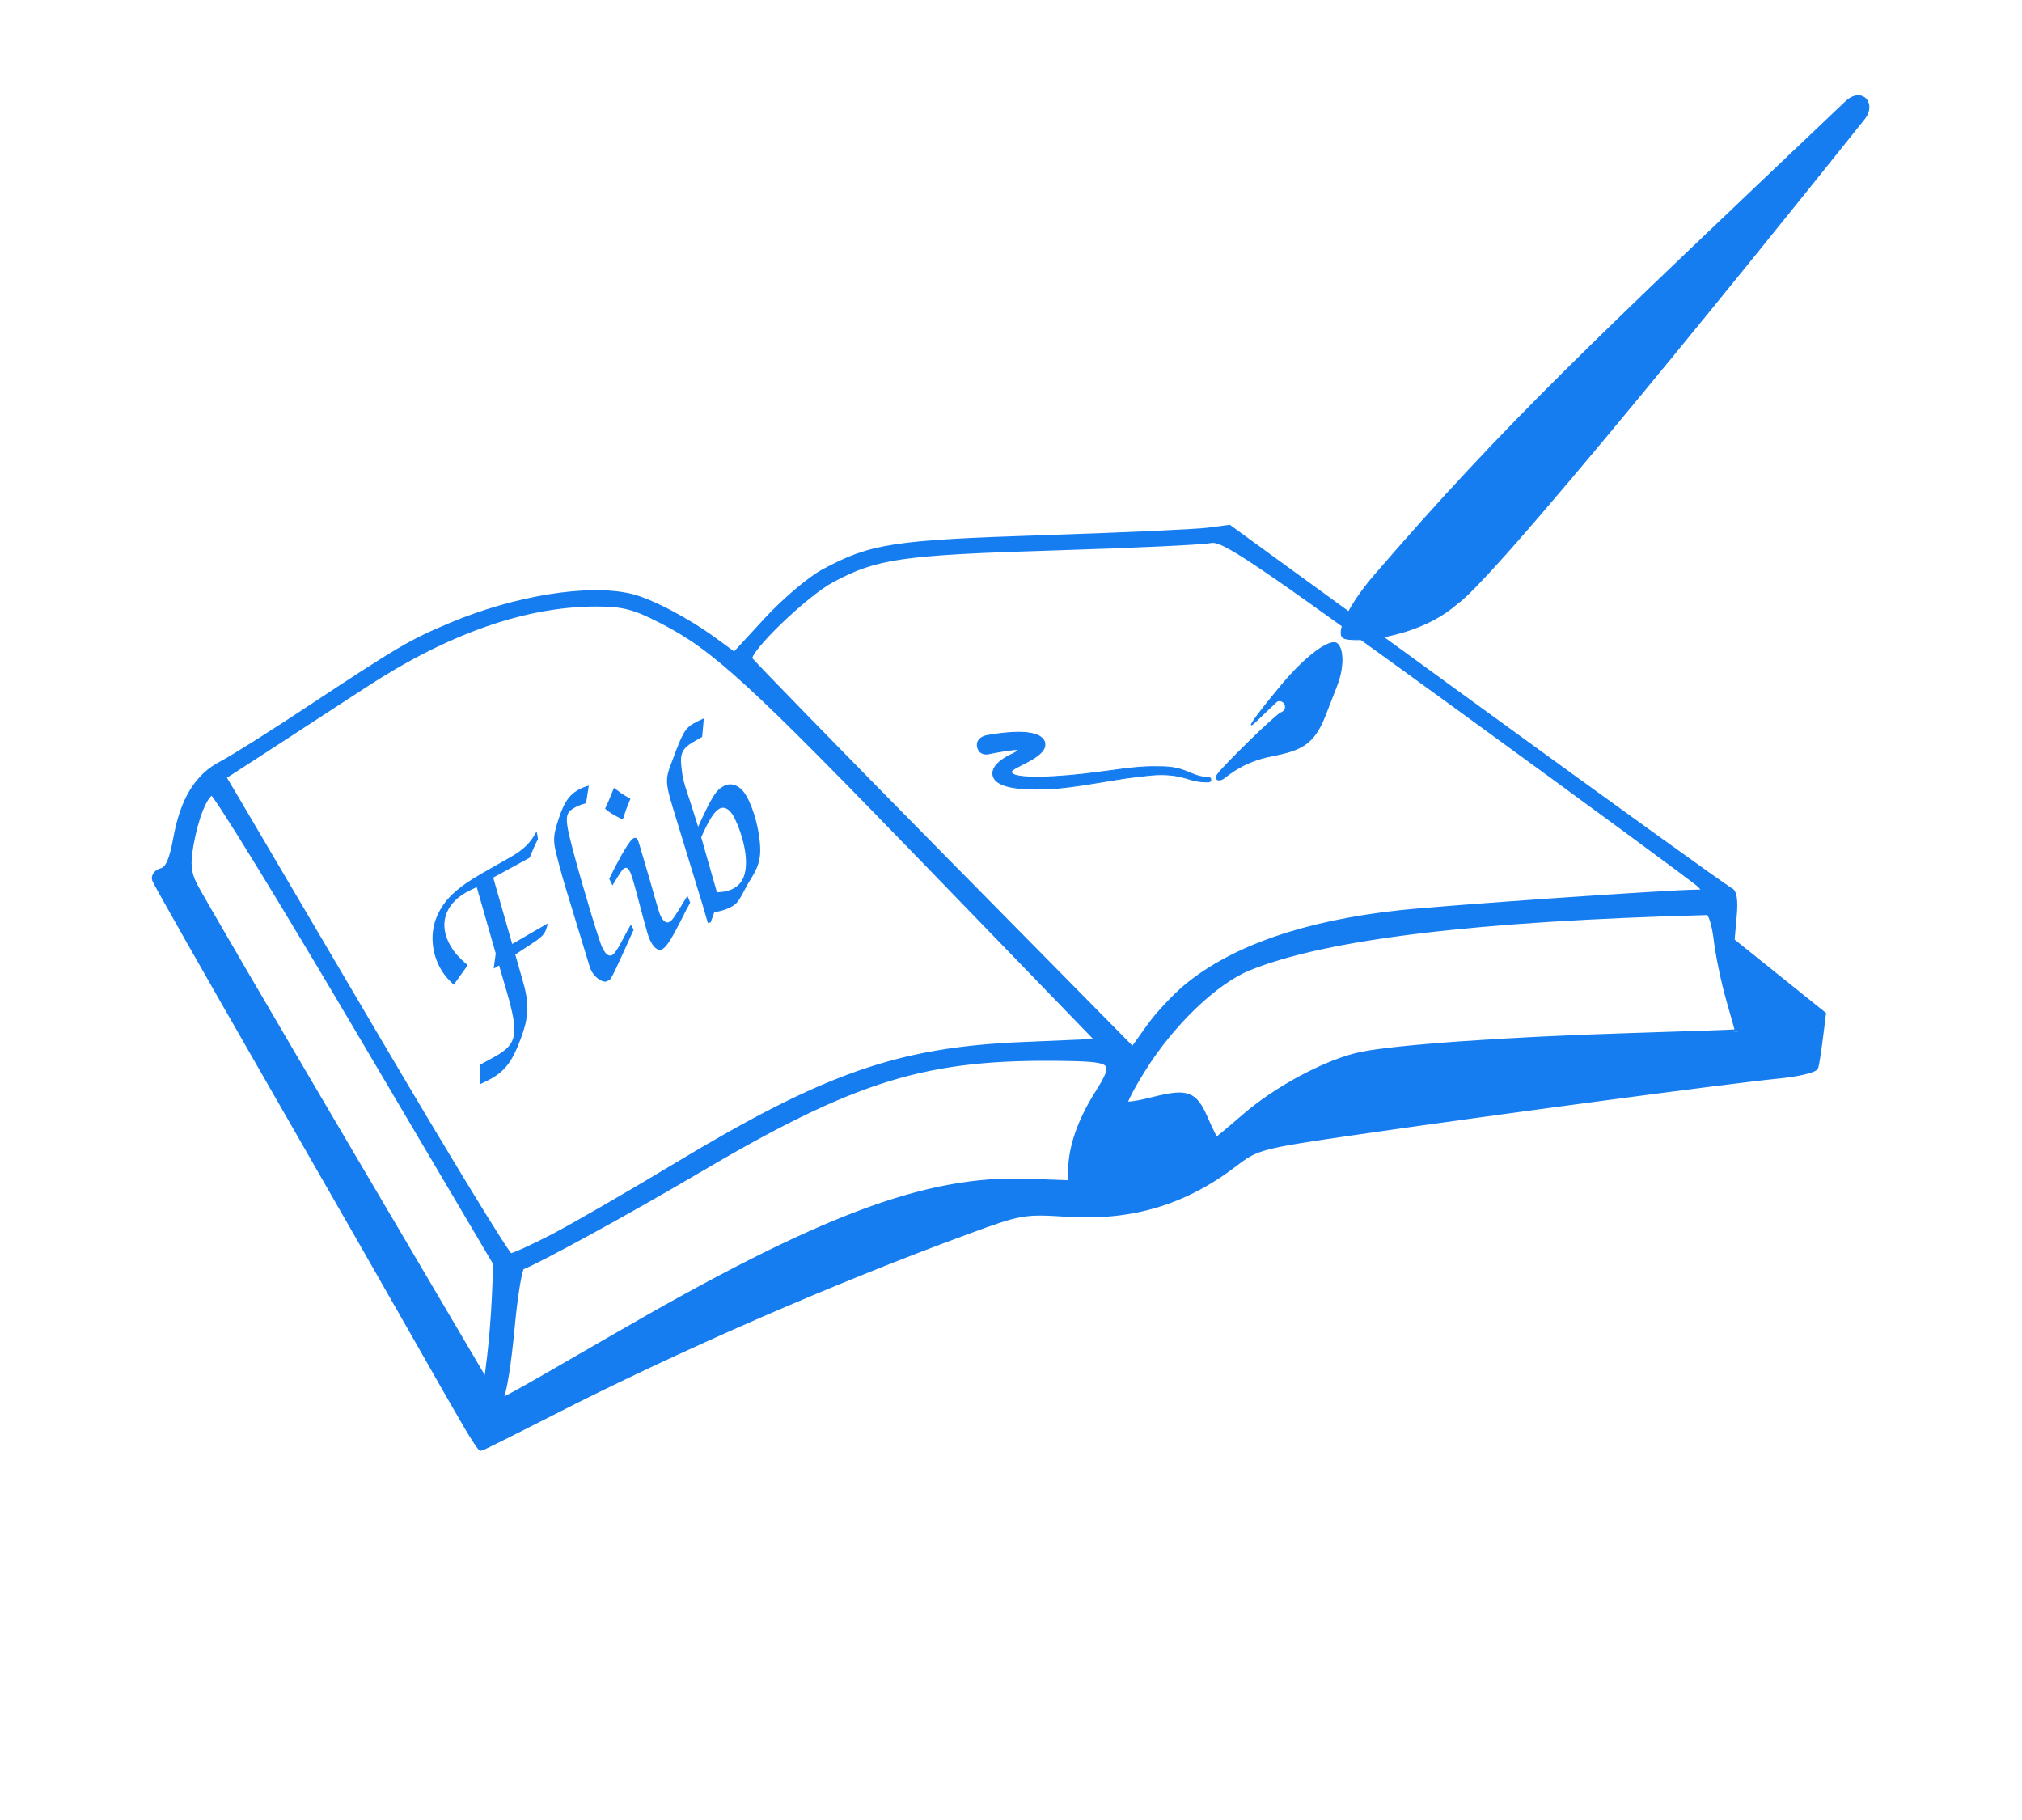
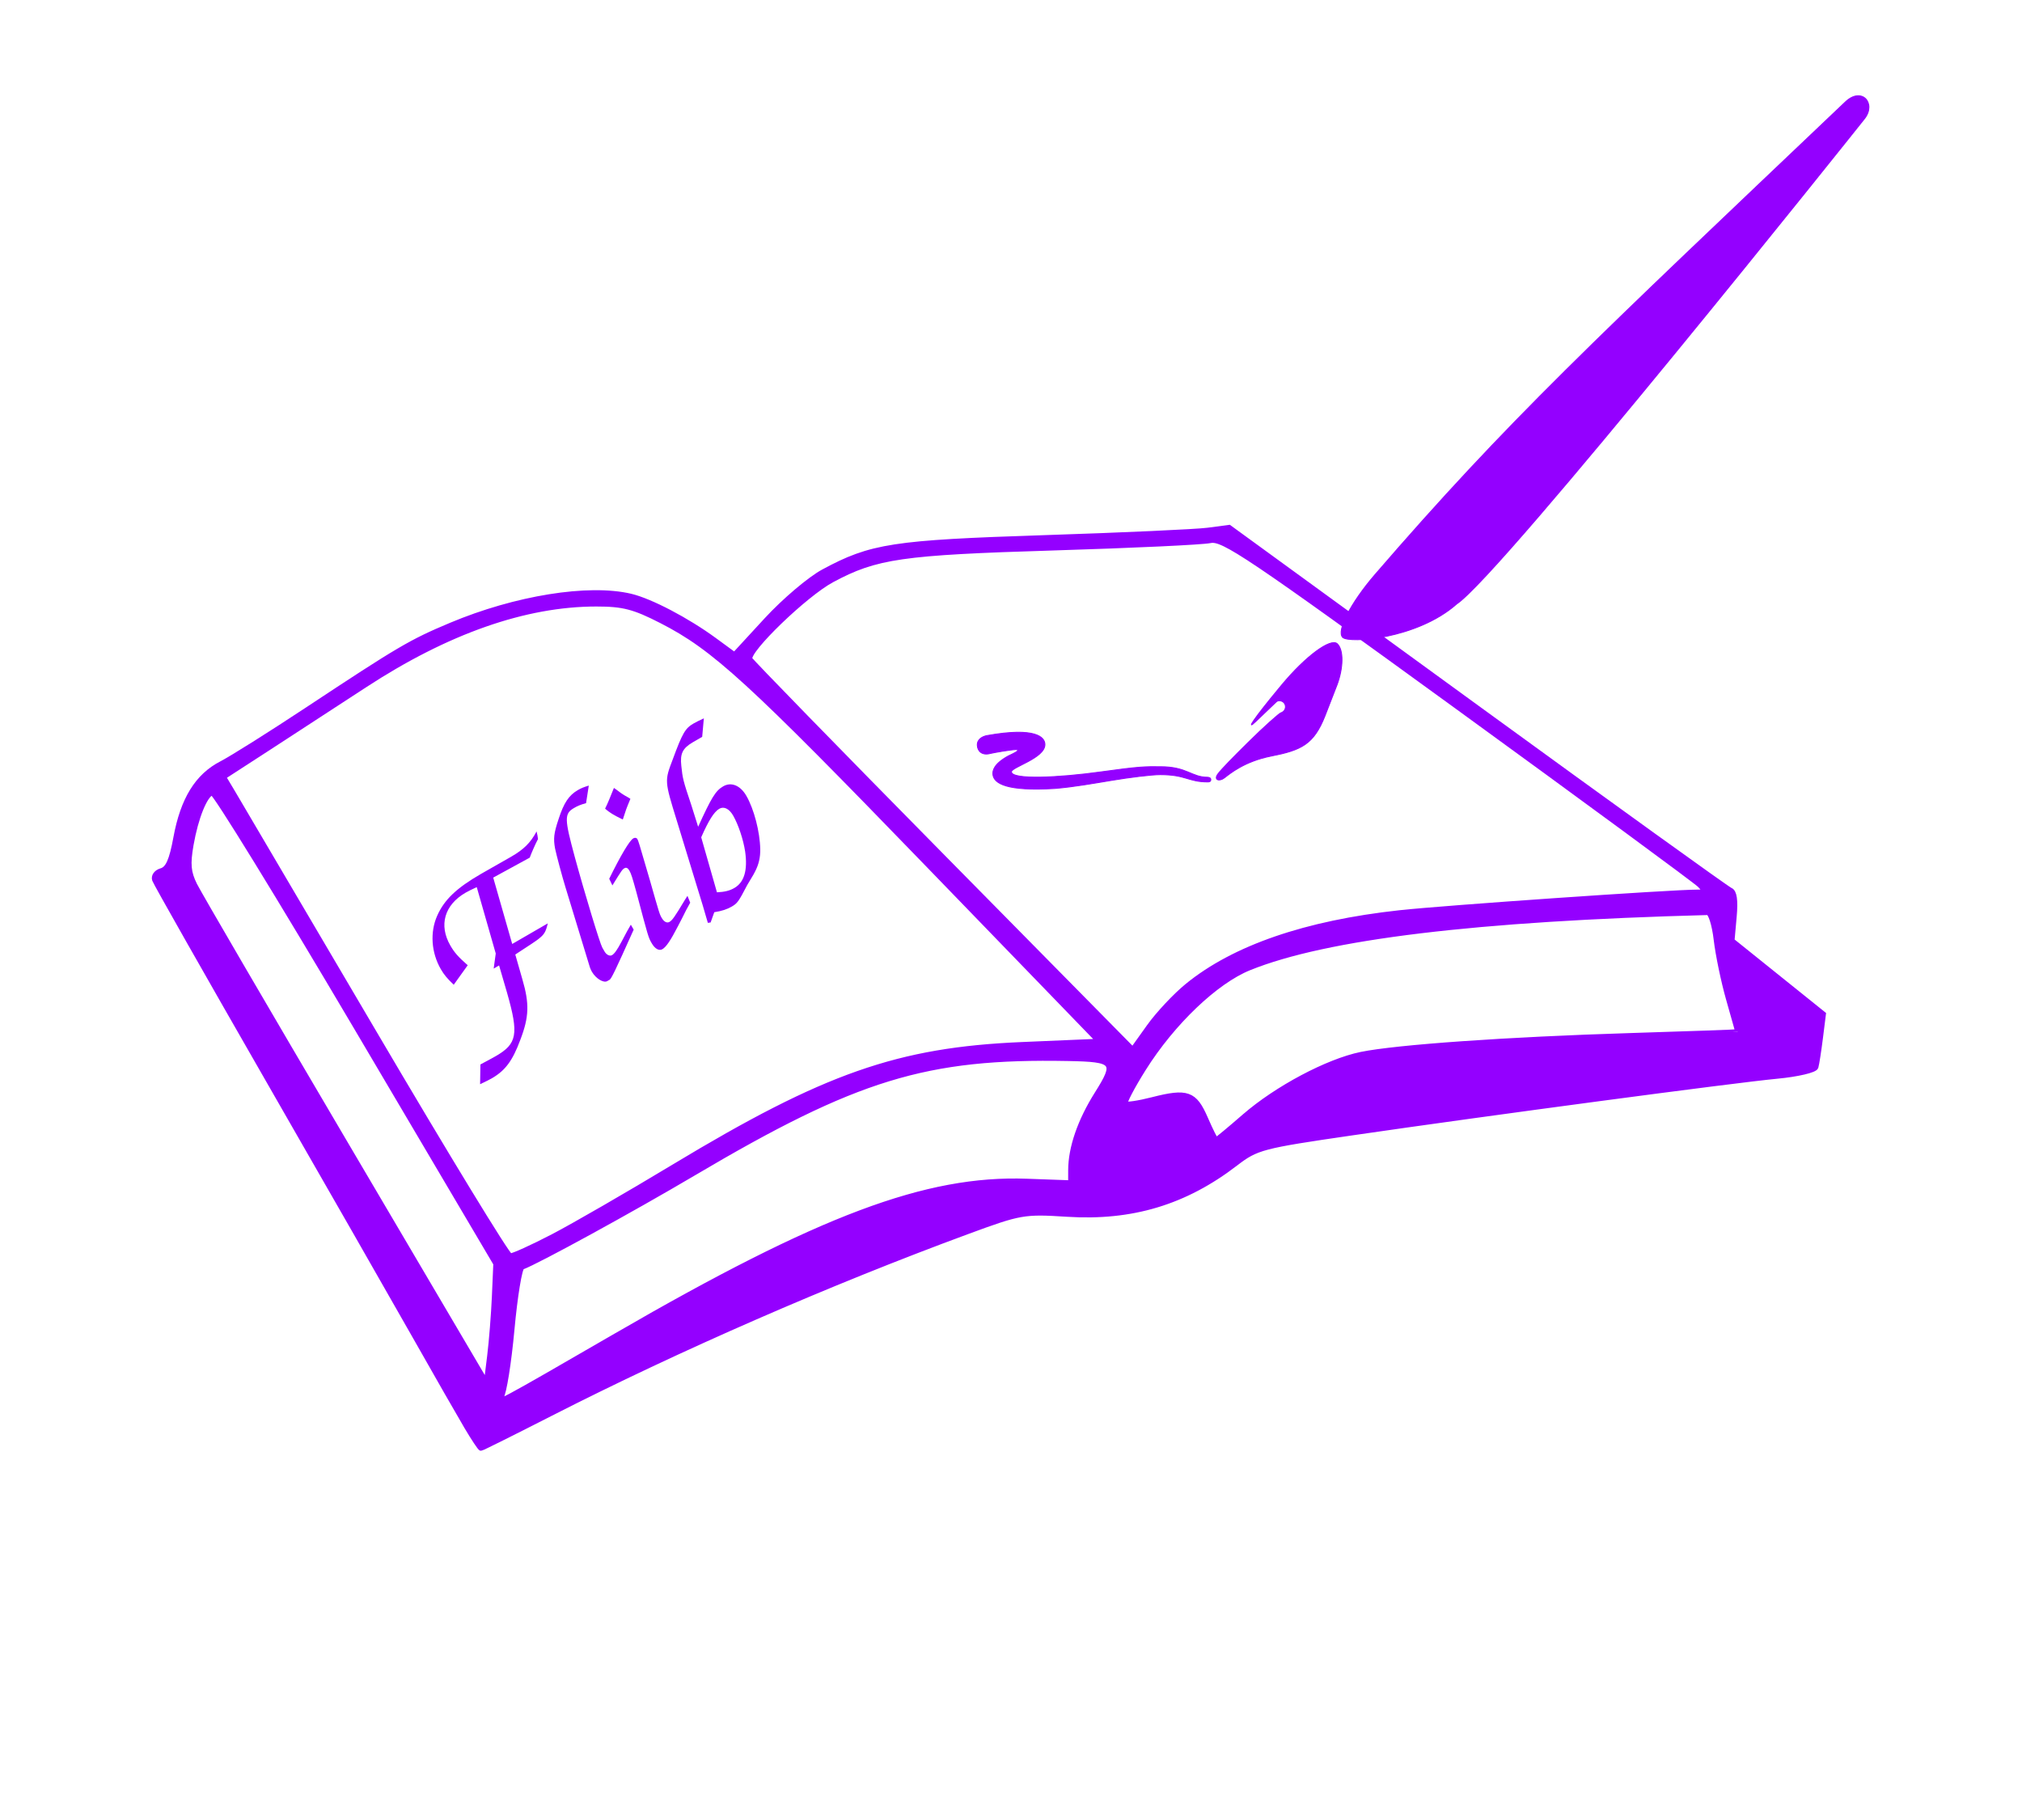
<svg xmlns="http://www.w3.org/2000/svg" id="svg105" version="1.0" height="360" width="400">
  <defs id="defs109" />
-   <g style="stroke:#167df0;stroke-opacity:1;fill:#167df0;fill-opacity:1" id="g103" transform="translate(374.49 -22.881)">
-     <path style="stroke:#167df0;stroke-opacity:1;fill:#167df0;fill-opacity:1" id="path101" fill="#000" d="m-282.17 305.1c-1.384-2.337-5.956-10.325-10.161-17.75s-17.42-30.516-29.369-51.313c-11.948-20.797-21.936-38.401-22.193-39.119-0.259-0.72 0.329-1.528 1.309-1.802 1.322-0.369 2.063-2.043 2.889-6.528 1.395-7.575 4.238-12.195 9.022-14.661 2.052-1.058 9.628-5.821 16.834-10.585 18.365-12.14 20.625-13.47 28.546-16.796 12.813-5.381 27.233-7.702 35.565-5.726 3.932 0.932 11.168 4.725 16.583 8.691l3.948 2.892 6.347-6.891c3.491-3.79 8.551-8.08 11.245-9.534 9.46-5.106 13.78-5.772 43.77-6.746 15.443-0.502 29.973-1.163 32.289-1.469l4.212-0.557 48.987 35.639c26.943 19.601 49.517 35.856 50.164 36.121 0.805 0.33 1.042 1.984 0.75 5.231l-0.427 4.748 18.082 14.522-0.587 4.692c-0.323 2.58-0.729 5.189-0.903 5.796-0.174 0.607-3.617 1.417-7.652 1.799-8.588 0.814-57.182 7.291-84.081 11.207-17.882 2.604-18.913 2.875-23.067 6.067-10.007 7.688-20.514 10.851-33.332 10.034-8.536-0.544-9.216-0.425-19.741 3.452-27.312 10.061-57.199 23.102-82.373 35.945-7.431 3.791-13.652 6.892-13.825 6.892-0.173 0-1.447-1.913-2.831-4.25zm29.635-18.068c40.299-23.322 61.301-31.213 81.167-30.496l8.686 0.313 3e-3 -2.5c6e-3 -4.432 1.846-9.77 5.211-15.112 3.958-6.284 3.533-6.806-5.686-6.983-28.16-0.543-41.962 3.685-74.164 22.713-12.286 7.26-30.839 17.415-33.87 18.54-0.508 0.189-1.421 5.743-2.029 12.343-0.607 6.6-1.572 12.632-2.144 13.405-1.242 1.679-0.596 1.333 22.827-12.222zm-24.15-7.682 0.284-6.5-27.603-46.752c-15.182-25.714-28.027-46.606-28.546-46.426-1.421 0.492-3.209 4.937-4.149 10.314-0.668 3.821-0.522 5.443 0.716 7.94 0.855 1.726 14.19 24.587 29.633 50.802l28.078 47.664 0.652-5.271c0.358-2.899 0.78-8.196 0.936-11.771zm11.565-11.866c4.091-2.126 14.889-8.36 23.996-13.852 29.888-18.025 44.329-23.089 68.826-24.134l15.19-0.648-33.618-34.745c-35.587-36.779-42.44-43.052-52.89-48.41-5.433-2.785-7.594-3.345-12.908-3.345-14.096 0-29.571 5.433-45.894 16.111-5.25 3.435-13.665 8.914-18.699 12.176l-9.153 5.931 1.876 3.141c1.032 1.728 13.574 23.032 27.871 47.343s26.438 44.224 26.98 44.25c0.542 0.026 4.332-1.692 8.423-3.818zm136.81-23.774c6.359-5.534 16.462-10.901 23.08-12.26 7.03-1.444 28.996-2.982 53.221-3.726 11.711-0.36 21.289-0.703 21.285-0.764-4e-3 -0.06-0.822-2.972-1.817-6.471-0.996-3.498-2.094-8.786-2.441-11.75-0.349-2.987-1.104-5.377-1.692-5.361-45.787 1.21-75.508 4.798-90.709 10.95-6.63 2.683-15.17 10.839-20.891 19.95-2.232 3.555-3.862 6.672-3.623 6.928s2.67-0.108 5.401-0.808c6.861-1.759 8.313-1.245 10.463 3.701 1.016 2.337 1.97 4.25 2.119 4.25 0.149 0 2.671-2.088 5.603-4.64zm-11.298-25.822c9.256-7.552 23.428-12.433 41.972-14.458 8.934-0.976 53.771-4.08 58.927-4.08 1.608 0 1.667-0.178 0.47-1.411-0.754-0.776-22.218-16.557-47.698-35.069-41.531-30.173-46.619-33.596-49.136-33.061-1.544 0.329-15.443 0.981-30.885 1.45-30.181 0.916-35.211 1.643-43.973 6.347-5.278 2.834-16.851 14.001-16.212 15.644 0.157 0.405 17.262 17.949 38.01 38.987l37.724 38.251 3.247-4.543c1.786-2.499 5.185-6.125 7.554-8.057z" />
+   <g style="stroke:#9400ff;stroke-opacity:1;fill:#9400ff;fill-opacity:1" id="g103" transform="translate(374.49 -22.881)">
+     <path style="stroke:#9400ff;stroke-opacity:1;fill:#9400ff;fill-opacity:1" id="path101" fill="#000" d="m-282.17 305.1c-1.384-2.337-5.956-10.325-10.161-17.75s-17.42-30.516-29.369-51.313c-11.948-20.797-21.936-38.401-22.193-39.119-0.259-0.72 0.329-1.528 1.309-1.802 1.322-0.369 2.063-2.043 2.889-6.528 1.395-7.575 4.238-12.195 9.022-14.661 2.052-1.058 9.628-5.821 16.834-10.585 18.365-12.14 20.625-13.47 28.546-16.796 12.813-5.381 27.233-7.702 35.565-5.726 3.932 0.932 11.168 4.725 16.583 8.691l3.948 2.892 6.347-6.891c3.491-3.79 8.551-8.08 11.245-9.534 9.46-5.106 13.78-5.772 43.77-6.746 15.443-0.502 29.973-1.163 32.289-1.469l4.212-0.557 48.987 35.639c26.943 19.601 49.517 35.856 50.164 36.121 0.805 0.33 1.042 1.984 0.75 5.231l-0.427 4.748 18.082 14.522-0.587 4.692c-0.323 2.58-0.729 5.189-0.903 5.796-0.174 0.607-3.617 1.417-7.652 1.799-8.588 0.814-57.182 7.291-84.081 11.207-17.882 2.604-18.913 2.875-23.067 6.067-10.007 7.688-20.514 10.851-33.332 10.034-8.536-0.544-9.216-0.425-19.741 3.452-27.312 10.061-57.199 23.102-82.373 35.945-7.431 3.791-13.652 6.892-13.825 6.892-0.173 0-1.447-1.913-2.831-4.25zm29.635-18.068c40.299-23.322 61.301-31.213 81.167-30.496l8.686 0.313 3e-3 -2.5c6e-3 -4.432 1.846-9.77 5.211-15.112 3.958-6.284 3.533-6.806-5.686-6.983-28.16-0.543-41.962 3.685-74.164 22.713-12.286 7.26-30.839 17.415-33.87 18.54-0.508 0.189-1.421 5.743-2.029 12.343-0.607 6.6-1.572 12.632-2.144 13.405-1.242 1.679-0.596 1.333 22.827-12.222zm-24.15-7.682 0.284-6.5-27.603-46.752c-15.182-25.714-28.027-46.606-28.546-46.426-1.421 0.492-3.209 4.937-4.149 10.314-0.668 3.821-0.522 5.443 0.716 7.94 0.855 1.726 14.19 24.587 29.633 50.802l28.078 47.664 0.652-5.271c0.358-2.899 0.78-8.196 0.936-11.771zm11.565-11.866c4.091-2.126 14.889-8.36 23.996-13.852 29.888-18.025 44.329-23.089 68.826-24.134l15.19-0.648-33.618-34.745c-35.587-36.779-42.44-43.052-52.89-48.41-5.433-2.785-7.594-3.345-12.908-3.345-14.096 0-29.571 5.433-45.894 16.111-5.25 3.435-13.665 8.914-18.699 12.176l-9.153 5.931 1.876 3.141c1.032 1.728 13.574 23.032 27.871 47.343s26.438 44.224 26.98 44.25c0.542 0.026 4.332-1.692 8.423-3.818zm136.81-23.774c6.359-5.534 16.462-10.901 23.08-12.26 7.03-1.444 28.996-2.982 53.221-3.726 11.711-0.36 21.289-0.703 21.285-0.764-4e-3 -0.06-0.822-2.972-1.817-6.471-0.996-3.498-2.094-8.786-2.441-11.75-0.349-2.987-1.104-5.377-1.692-5.361-45.787 1.21-75.508 4.798-90.709 10.95-6.63 2.683-15.17 10.839-20.891 19.95-2.232 3.555-3.862 6.672-3.623 6.928s2.67-0.108 5.401-0.808c6.861-1.759 8.313-1.245 10.463 3.701 1.016 2.337 1.97 4.25 2.119 4.25 0.149 0 2.671-2.088 5.603-4.64zm-11.298-25.822c9.256-7.552 23.428-12.433 41.972-14.458 8.934-0.976 53.771-4.08 58.927-4.08 1.608 0 1.667-0.178 0.47-1.411-0.754-0.776-22.218-16.557-47.698-35.069-41.531-30.173-46.619-33.596-49.136-33.061-1.544 0.329-15.443 0.981-30.885 1.45-30.181 0.916-35.211 1.643-43.973 6.347-5.278 2.834-16.851 14.001-16.212 15.644 0.157 0.405 17.262 17.949 38.01 38.987l37.724 38.251 3.247-4.543c1.786-2.499 5.185-6.125 7.554-8.057z" />
  </g>
-   <text transform="matrix(0.8649944,-0.5005959,0.4994048,0.8670576,0,0)" id="text115" y="227.329" x="-27.842" style="font-style:normal;font-variant:normal;font-weight:normal;font-stretch:normal;font-size:51.497px;line-height:1.25;font-family:Z003;-inkscape-font-specification:'Z003, Normal';font-variant-ligatures:normal;font-variant-caps:normal;font-variant-numeric:normal;font-variant-east-asian:normal;letter-spacing:0px;word-spacing:0px;mix-blend-mode:normal;fill:#167df0;fill-opacity:1;stroke:none;stroke-width:1.287;image-rendering:auto;" xml:space="preserve">
-     <tspan style="stroke-width:1.287;fill:#167df0;fill-opacity:1;" y="227.329" x="-27.842" id="tspan113">Flib</tspan>
+   <text transform="matrix(0.8649944,-0.5005959,0.4994048,0.8670576,0,0)" id="text115" y="227.329" x="-27.842" style="font-style:normal;font-variant:normal;font-weight:normal;font-stretch:normal;font-size:51.497px;line-height:1.25;font-family:Z003;-inkscape-font-specification:'Z003, Normal';font-variant-ligatures:normal;font-variant-caps:normal;font-variant-numeric:normal;font-variant-east-asian:normal;letter-spacing:0px;word-spacing:0px;mix-blend-mode:normal;fill:#9400ff;fill-opacity:1;stroke:none;stroke-width:1.287;image-rendering:auto;" xml:space="preserve">
+     <tspan style="stroke-width:1.287;fill:#9400ff;fill-opacity:1;" y="227.329" x="-27.842" id="tspan113">Flib</tspan>
  </text>
  <text id="text1674" y="141.191" x="195.877" style="font-style:normal;font-weight:normal;font-size:40px;line-height:1.25;font-family:sans-serif;letter-spacing:0px;word-spacing:0px;fill:#000000;fill-opacity:1;stroke:none" xml:space="preserve">
    <tspan y="141.191" x="195.877" id="tspan1672" />
  </text>
-   <g style="stroke-width:1;stroke-miterlimit:4;stroke-dasharray:none;stroke:#167df0;stroke-opacity:1;fill:#167df0;fill-opacity:1" transform="matrix(0.18,0,0,0.18,191.5195,-2.474986)" id="g1883">
-     <g style="stroke-width:1;stroke-miterlimit:4;stroke-dasharray:none;stroke:#167df0;stroke-opacity:1;fill:#167df0;fill-opacity:1" id="g1851">
-       <g style="stroke-width:1;stroke-miterlimit:4;stroke-dasharray:none;stroke:#167df0;stroke-opacity:1;fill:#167df0;fill-opacity:1" id="g1849">
-         <path style="stroke-width:1;stroke-miterlimit:4;stroke-dasharray:none;stroke:#167df0;stroke-opacity:1;fill:#167df0;fill-opacity:1" id="path3758" d="m 343.7,797.1 c -1.6,0.4 -18.1,14.8 -36.6,33.2 -14.8,14.6 -28.9,28.9 -32.6,34 -4.9,6.6 1.6,8.6 7.2,4.2 5.6,-4.3 21.8,-18.1 51.3,-23.9 33,-6.5 46.8,-12.7 59.2,-44.2 5,-12.7 9.4,-24.1 13.1,-33.7 7.1,-18.6 7.6,-38.8 0.4,-45.5 -7.2,-6.6 -34.6,13.5 -60.9,45.1 -1.1,1.4 -2.3,2.7 -3.4,4.1 -26.3,31.7 -37.4,47.9 -25.1,36 10.6,-10.1 21.1,-20.2 22.4,-21.4 2.5,-2.3 6.6,-1.1 8.5,1.1 2.4,2.9 2,7.2 -0.9,9.6 -0.8,0.7 -1.7,1.1 -2.6,1.4" />
-         <path style="stroke-width:1;stroke-miterlimit:4;stroke-dasharray:none;stroke:#167df0;stroke-opacity:1;fill:#167df0;fill-opacity:1" id="path3760" d="m 24.5,841.7 c 3.3,-0.8 22.3,-4.2 28.6,-4.3 1.2,0 1.7,1.2 1.1,1.7 -2.5,2 -9,4.8 -9.9,5.3 -16.5,9 -17.4,16.6 -17.1,20.3 1.1,10.2 15.5,18.7 68.1,15.5 21.7,-1.8 42.8,-5.7 62.4,-8.9 19.6,-3.3 44,-6.3 53.4,-6.3 28.5,0 30.7,8 52.2,8 1.9,0 3.4,-0.4 3.4,-2.5 0,-2.1 -2.1,-2.5 -3.3,-2.6 -18.1,0 -22.7,-11.7 -52.4,-11.6 -16.3,-0.1 -21.4,-0.4 -65.9,5.8 -44.5,6.2 -97.5,8.9 -97.5,-0.2 0,-5.2 36.8,-15 36.8,-30 0,-8 -10.1,-19.4 -63.8,-9.8 -4.7,0.9 -10.9,4 -10.5,10.8 0.3,6.3 5.3,11.3 14.4,8.8" />
-         <path style="stroke-width:1;stroke-miterlimit:4;stroke-dasharray:none;stroke:#167df0;stroke-opacity:1;fill:#167df0;fill-opacity:1" id="path3762" d="m 964.1,125.8 c -278,264.3 -370.5,349.9 -517,519.5 -26.9,31.2 -42.6,62.1 -35.4,68.9 7.2,6.7 81.6,1.8 125.3,-36.8 49.4,-33 439.9,-522.8 448.2,-533.3 13.2,-16.8 -3.1,-35.5 -21.1,-18.3" />
+   <g style="stroke-width:1;stroke-miterlimit:4;stroke-dasharray:none;stroke:#9400ff;stroke-opacity:1;fill:#9400ff;fill-opacity:1" transform="matrix(0.18,0,0,0.18,191.5195,-2.474986)" id="g1883">
+     <g style="stroke-width:1;stroke-miterlimit:4;stroke-dasharray:none;stroke:#9400ff;stroke-opacity:1;fill:#9400ff;fill-opacity:1" id="g1851">
+       <g style="stroke-width:1;stroke-miterlimit:4;stroke-dasharray:none;stroke:#9400ff;stroke-opacity:1;fill:#9400ff;fill-opacity:1" id="g1849">
+         <path style="stroke-width:1;stroke-miterlimit:4;stroke-dasharray:none;stroke:#9400ff;stroke-opacity:1;fill:#9400ff;fill-opacity:1" id="path3758" d="m 343.7,797.1 c -1.6,0.4 -18.1,14.8 -36.6,33.2 -14.8,14.6 -28.9,28.9 -32.6,34 -4.9,6.6 1.6,8.6 7.2,4.2 5.6,-4.3 21.8,-18.1 51.3,-23.9 33,-6.5 46.8,-12.7 59.2,-44.2 5,-12.7 9.4,-24.1 13.1,-33.7 7.1,-18.6 7.6,-38.8 0.4,-45.5 -7.2,-6.6 -34.6,13.5 -60.9,45.1 -1.1,1.4 -2.3,2.7 -3.4,4.1 -26.3,31.7 -37.4,47.9 -25.1,36 10.6,-10.1 21.1,-20.2 22.4,-21.4 2.5,-2.3 6.6,-1.1 8.5,1.1 2.4,2.9 2,7.2 -0.9,9.6 -0.8,0.7 -1.7,1.1 -2.6,1.4" />
+         <path style="stroke-width:1;stroke-miterlimit:4;stroke-dasharray:none;stroke:#9400ff;stroke-opacity:1;fill:#9400ff;fill-opacity:1" id="path3760" d="m 24.5,841.7 c 3.3,-0.8 22.3,-4.2 28.6,-4.3 1.2,0 1.7,1.2 1.1,1.7 -2.5,2 -9,4.8 -9.9,5.3 -16.5,9 -17.4,16.6 -17.1,20.3 1.1,10.2 15.5,18.7 68.1,15.5 21.7,-1.8 42.8,-5.7 62.4,-8.9 19.6,-3.3 44,-6.3 53.4,-6.3 28.5,0 30.7,8 52.2,8 1.9,0 3.4,-0.4 3.4,-2.5 0,-2.1 -2.1,-2.5 -3.3,-2.6 -18.1,0 -22.7,-11.7 -52.4,-11.6 -16.3,-0.1 -21.4,-0.4 -65.9,5.8 -44.5,6.2 -97.5,8.9 -97.5,-0.2 0,-5.2 36.8,-15 36.8,-30 0,-8 -10.1,-19.4 -63.8,-9.8 -4.7,0.9 -10.9,4 -10.5,10.8 0.3,6.3 5.3,11.3 14.4,8.8" />
+         <path style="stroke-width:1;stroke-miterlimit:4;stroke-dasharray:none;stroke:#9400ff;stroke-opacity:1;fill:#9400ff;fill-opacity:1" id="path3762" d="m 964.1,125.8 c -278,264.3 -370.5,349.9 -517,519.5 -26.9,31.2 -42.6,62.1 -35.4,68.9 7.2,6.7 81.6,1.8 125.3,-36.8 49.4,-33 439.9,-522.8 448.2,-533.3 13.2,-16.8 -3.1,-35.5 -21.1,-18.3" />
      </g>
    </g>
-     <g style="stroke-width:1;stroke-miterlimit:4;stroke-dasharray:none;stroke:#167df0;stroke-opacity:1;fill:#167df0;fill-opacity:1" id="g1853" />
-     <g style="stroke-width:1;stroke-miterlimit:4;stroke-dasharray:none;stroke:#167df0;stroke-opacity:1;fill:#167df0;fill-opacity:1" id="g1855" />
-     <g style="stroke-width:1;stroke-miterlimit:4;stroke-dasharray:none;stroke:#167df0;stroke-opacity:1;fill:#167df0;fill-opacity:1" id="g1857" />
-     <g style="stroke-width:1;stroke-miterlimit:4;stroke-dasharray:none;stroke:#167df0;stroke-opacity:1;fill:#167df0;fill-opacity:1" id="g1859" />
-     <g style="stroke-width:1;stroke-miterlimit:4;stroke-dasharray:none;stroke:#167df0;stroke-opacity:1;fill:#167df0;fill-opacity:1" id="g1861" />
-     <g style="stroke-width:1;stroke-miterlimit:4;stroke-dasharray:none;stroke:#167df0;stroke-opacity:1;fill:#167df0;fill-opacity:1" id="g1863" />
-     <g style="stroke-width:1;stroke-miterlimit:4;stroke-dasharray:none;stroke:#167df0;stroke-opacity:1;fill:#167df0;fill-opacity:1" id="g1865" />
-     <g style="stroke-width:1;stroke-miterlimit:4;stroke-dasharray:none;stroke:#167df0;stroke-opacity:1;fill:#167df0;fill-opacity:1" id="g1867" />
-     <g style="stroke-width:1;stroke-miterlimit:4;stroke-dasharray:none;stroke:#167df0;stroke-opacity:1;fill:#167df0;fill-opacity:1" id="g1869" />
-     <g style="stroke-width:1;stroke-miterlimit:4;stroke-dasharray:none;stroke:#167df0;stroke-opacity:1;fill:#167df0;fill-opacity:1" id="g1871" />
-     <g style="stroke-width:1;stroke-miterlimit:4;stroke-dasharray:none;stroke:#167df0;stroke-opacity:1;fill:#167df0;fill-opacity:1" id="g1873" />
-     <g style="stroke-width:1;stroke-miterlimit:4;stroke-dasharray:none;stroke:#167df0;stroke-opacity:1;fill:#167df0;fill-opacity:1" id="g1875" />
-     <g style="stroke-width:1;stroke-miterlimit:4;stroke-dasharray:none;stroke:#167df0;stroke-opacity:1;fill:#167df0;fill-opacity:1" id="g1877" />
-     <g style="stroke-width:1;stroke-miterlimit:4;stroke-dasharray:none;stroke:#167df0;stroke-opacity:1;fill:#167df0;fill-opacity:1" id="g1879" />
-     <g style="stroke-width:1;stroke-miterlimit:4;stroke-dasharray:none;stroke:#167df0;stroke-opacity:1;fill:#167df0;fill-opacity:1" id="g1881" />
+     <g style="stroke-width:1;stroke-miterlimit:4;stroke-dasharray:none;stroke:#9400ff;stroke-opacity:1;fill:#9400ff;fill-opacity:1" id="g1853" />
+     <g style="stroke-width:1;stroke-miterlimit:4;stroke-dasharray:none;stroke:#9400ff;stroke-opacity:1;fill:#9400ff;fill-opacity:1" id="g1855" />
+     <g style="stroke-width:1;stroke-miterlimit:4;stroke-dasharray:none;stroke:#9400ff;stroke-opacity:1;fill:#9400ff;fill-opacity:1" id="g1857" />
+     <g style="stroke-width:1;stroke-miterlimit:4;stroke-dasharray:none;stroke:#9400ff;stroke-opacity:1;fill:#9400ff;fill-opacity:1" id="g1859" />
+     <g style="stroke-width:1;stroke-miterlimit:4;stroke-dasharray:none;stroke:#9400ff;stroke-opacity:1;fill:#9400ff;fill-opacity:1" id="g1861" />
+     <g style="stroke-width:1;stroke-miterlimit:4;stroke-dasharray:none;stroke:#9400ff;stroke-opacity:1;fill:#9400ff;fill-opacity:1" id="g1863" />
+     <g style="stroke-width:1;stroke-miterlimit:4;stroke-dasharray:none;stroke:#9400ff;stroke-opacity:1;fill:#9400ff;fill-opacity:1" id="g1865" />
+     <g style="stroke-width:1;stroke-miterlimit:4;stroke-dasharray:none;stroke:#9400ff;stroke-opacity:1;fill:#9400ff;fill-opacity:1" id="g1867" />
+     <g style="stroke-width:1;stroke-miterlimit:4;stroke-dasharray:none;stroke:#9400ff;stroke-opacity:1;fill:#9400ff;fill-opacity:1" id="g1869" />
+     <g style="stroke-width:1;stroke-miterlimit:4;stroke-dasharray:none;stroke:#9400ff;stroke-opacity:1;fill:#9400ff;fill-opacity:1" id="g1871" />
+     <g style="stroke-width:1;stroke-miterlimit:4;stroke-dasharray:none;stroke:#9400ff;stroke-opacity:1;fill:#9400ff;fill-opacity:1" id="g1873" />
+     <g style="stroke-width:1;stroke-miterlimit:4;stroke-dasharray:none;stroke:#9400ff;stroke-opacity:1;fill:#9400ff;fill-opacity:1" id="g1875" />
+     <g style="stroke-width:1;stroke-miterlimit:4;stroke-dasharray:none;stroke:#9400ff;stroke-opacity:1;fill:#9400ff;fill-opacity:1" id="g1877" />
+     <g style="stroke-width:1;stroke-miterlimit:4;stroke-dasharray:none;stroke:#9400ff;stroke-opacity:1;fill:#9400ff;fill-opacity:1" id="g1879" />
+     <g style="stroke-width:1;stroke-miterlimit:4;stroke-dasharray:none;stroke:#9400ff;stroke-opacity:1;fill:#9400ff;fill-opacity:1" id="g1881" />
  </g>
</svg>
